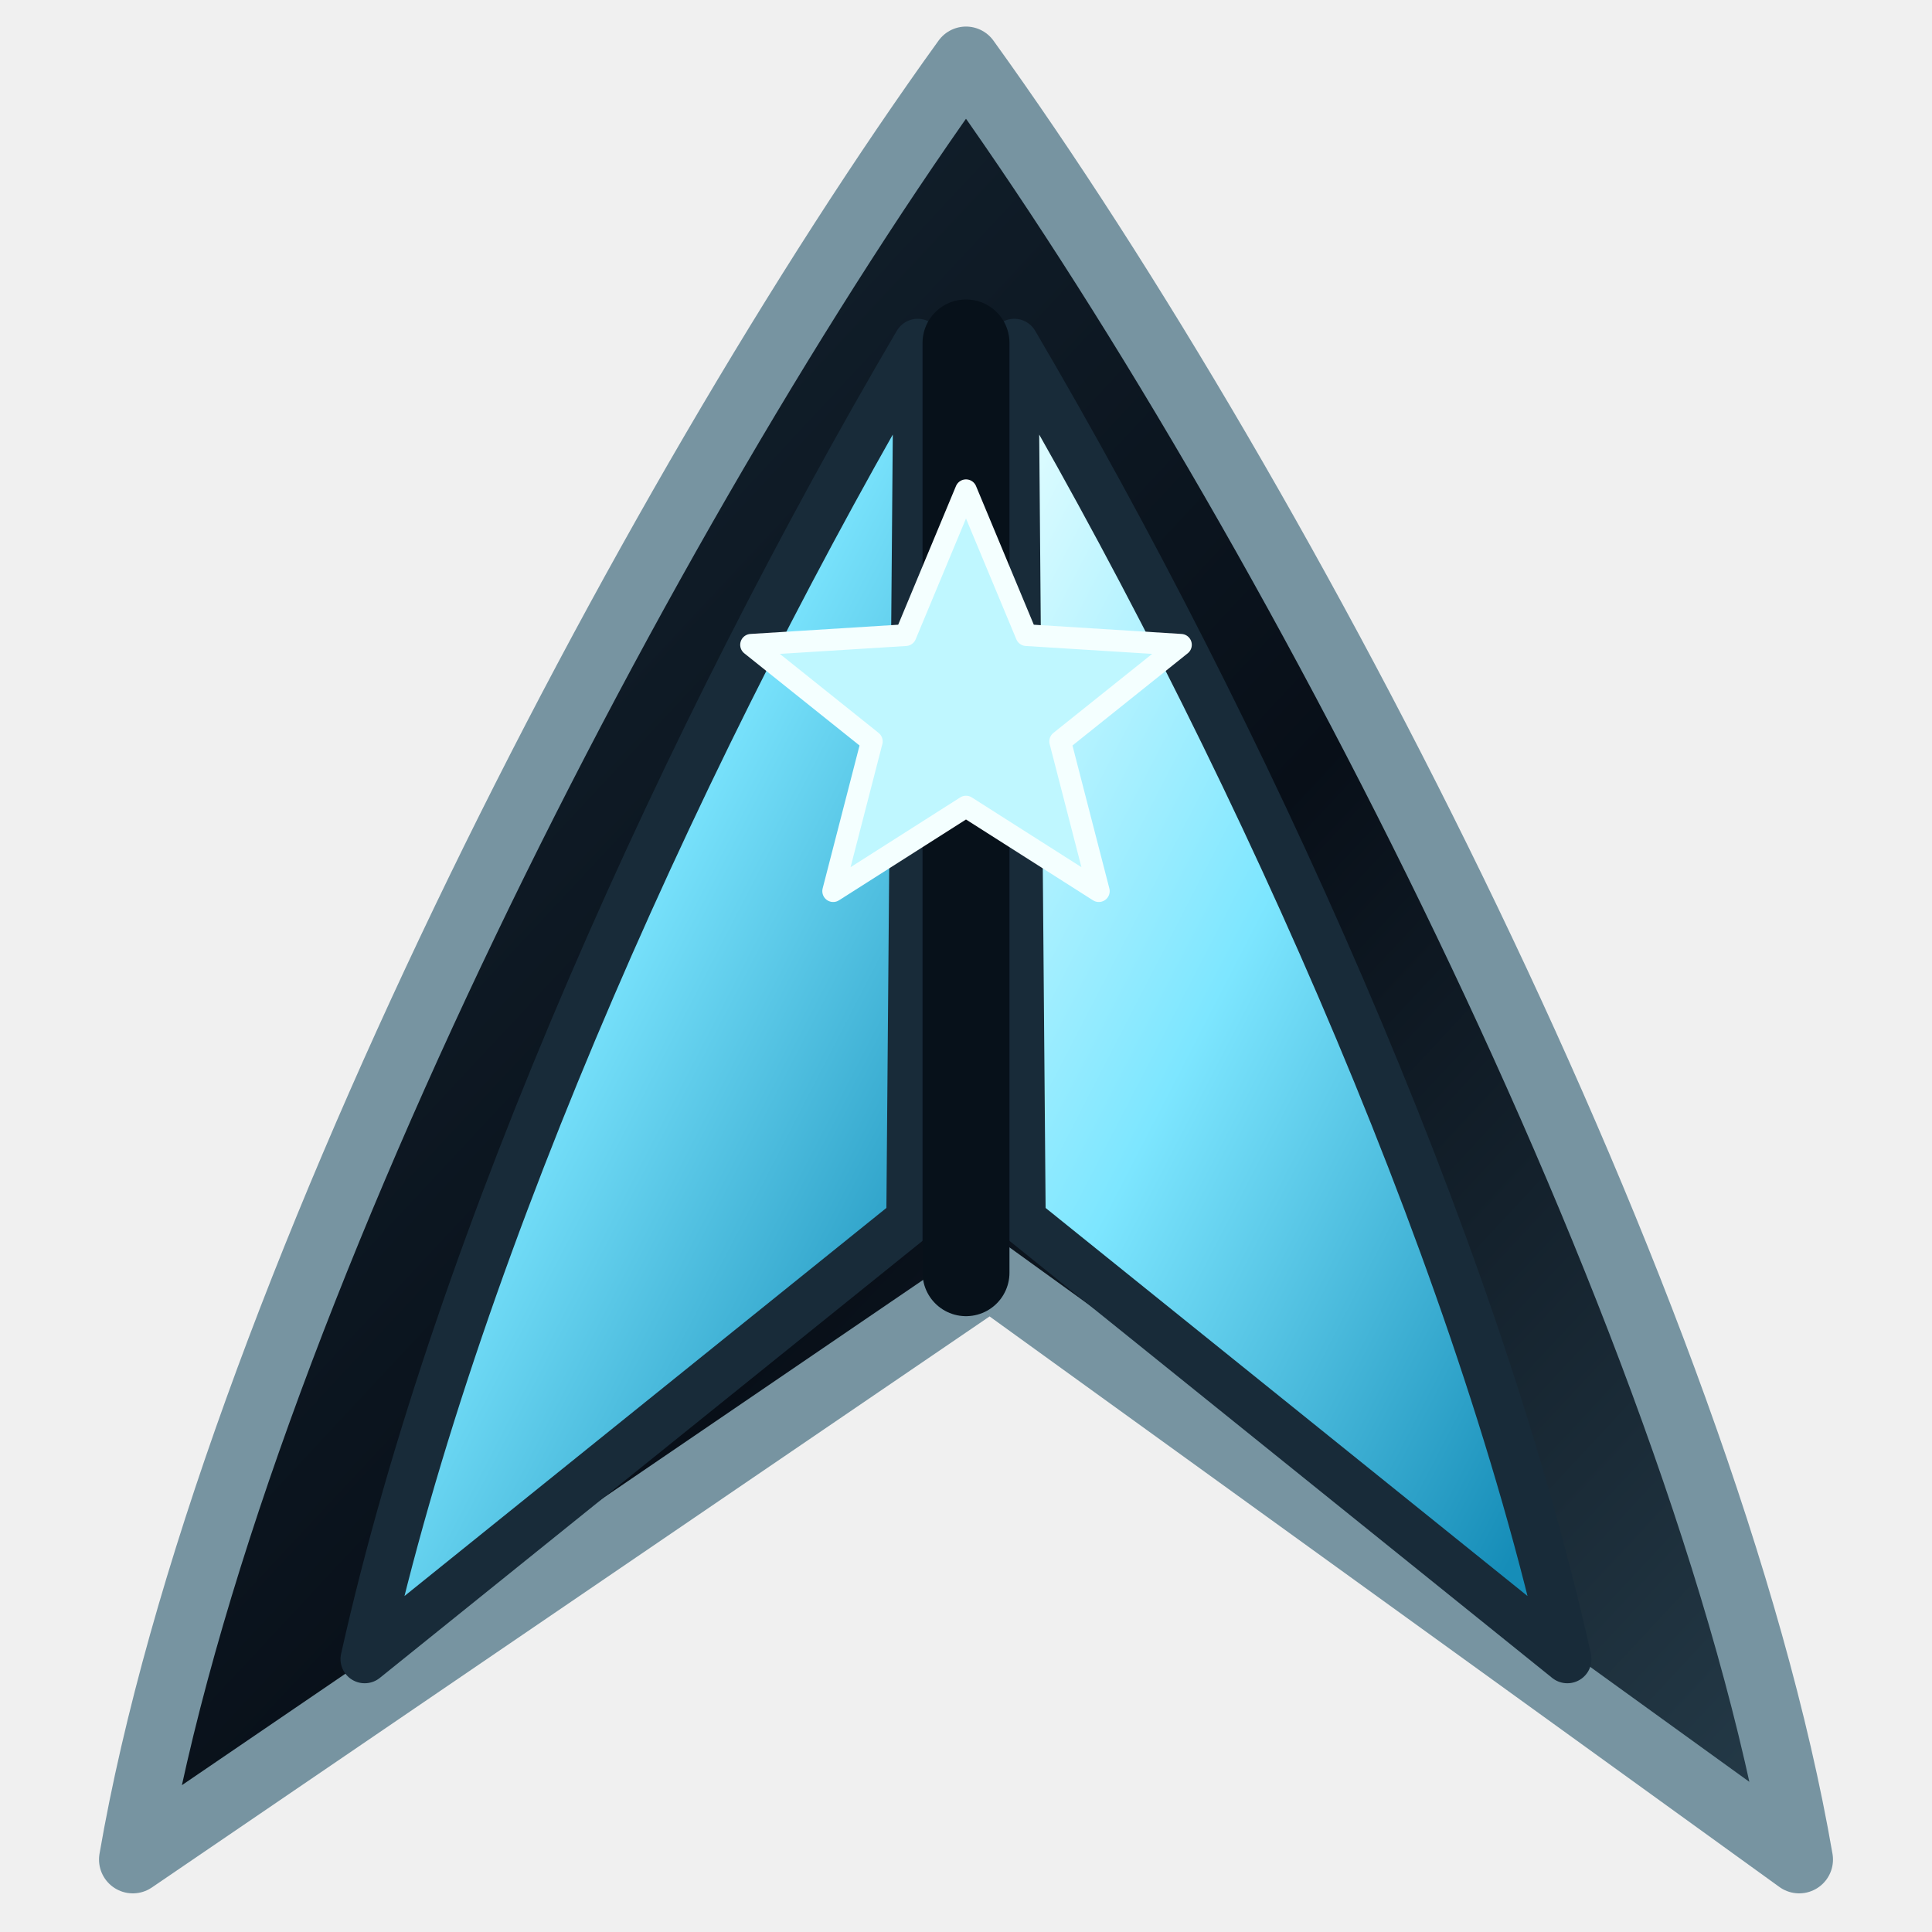
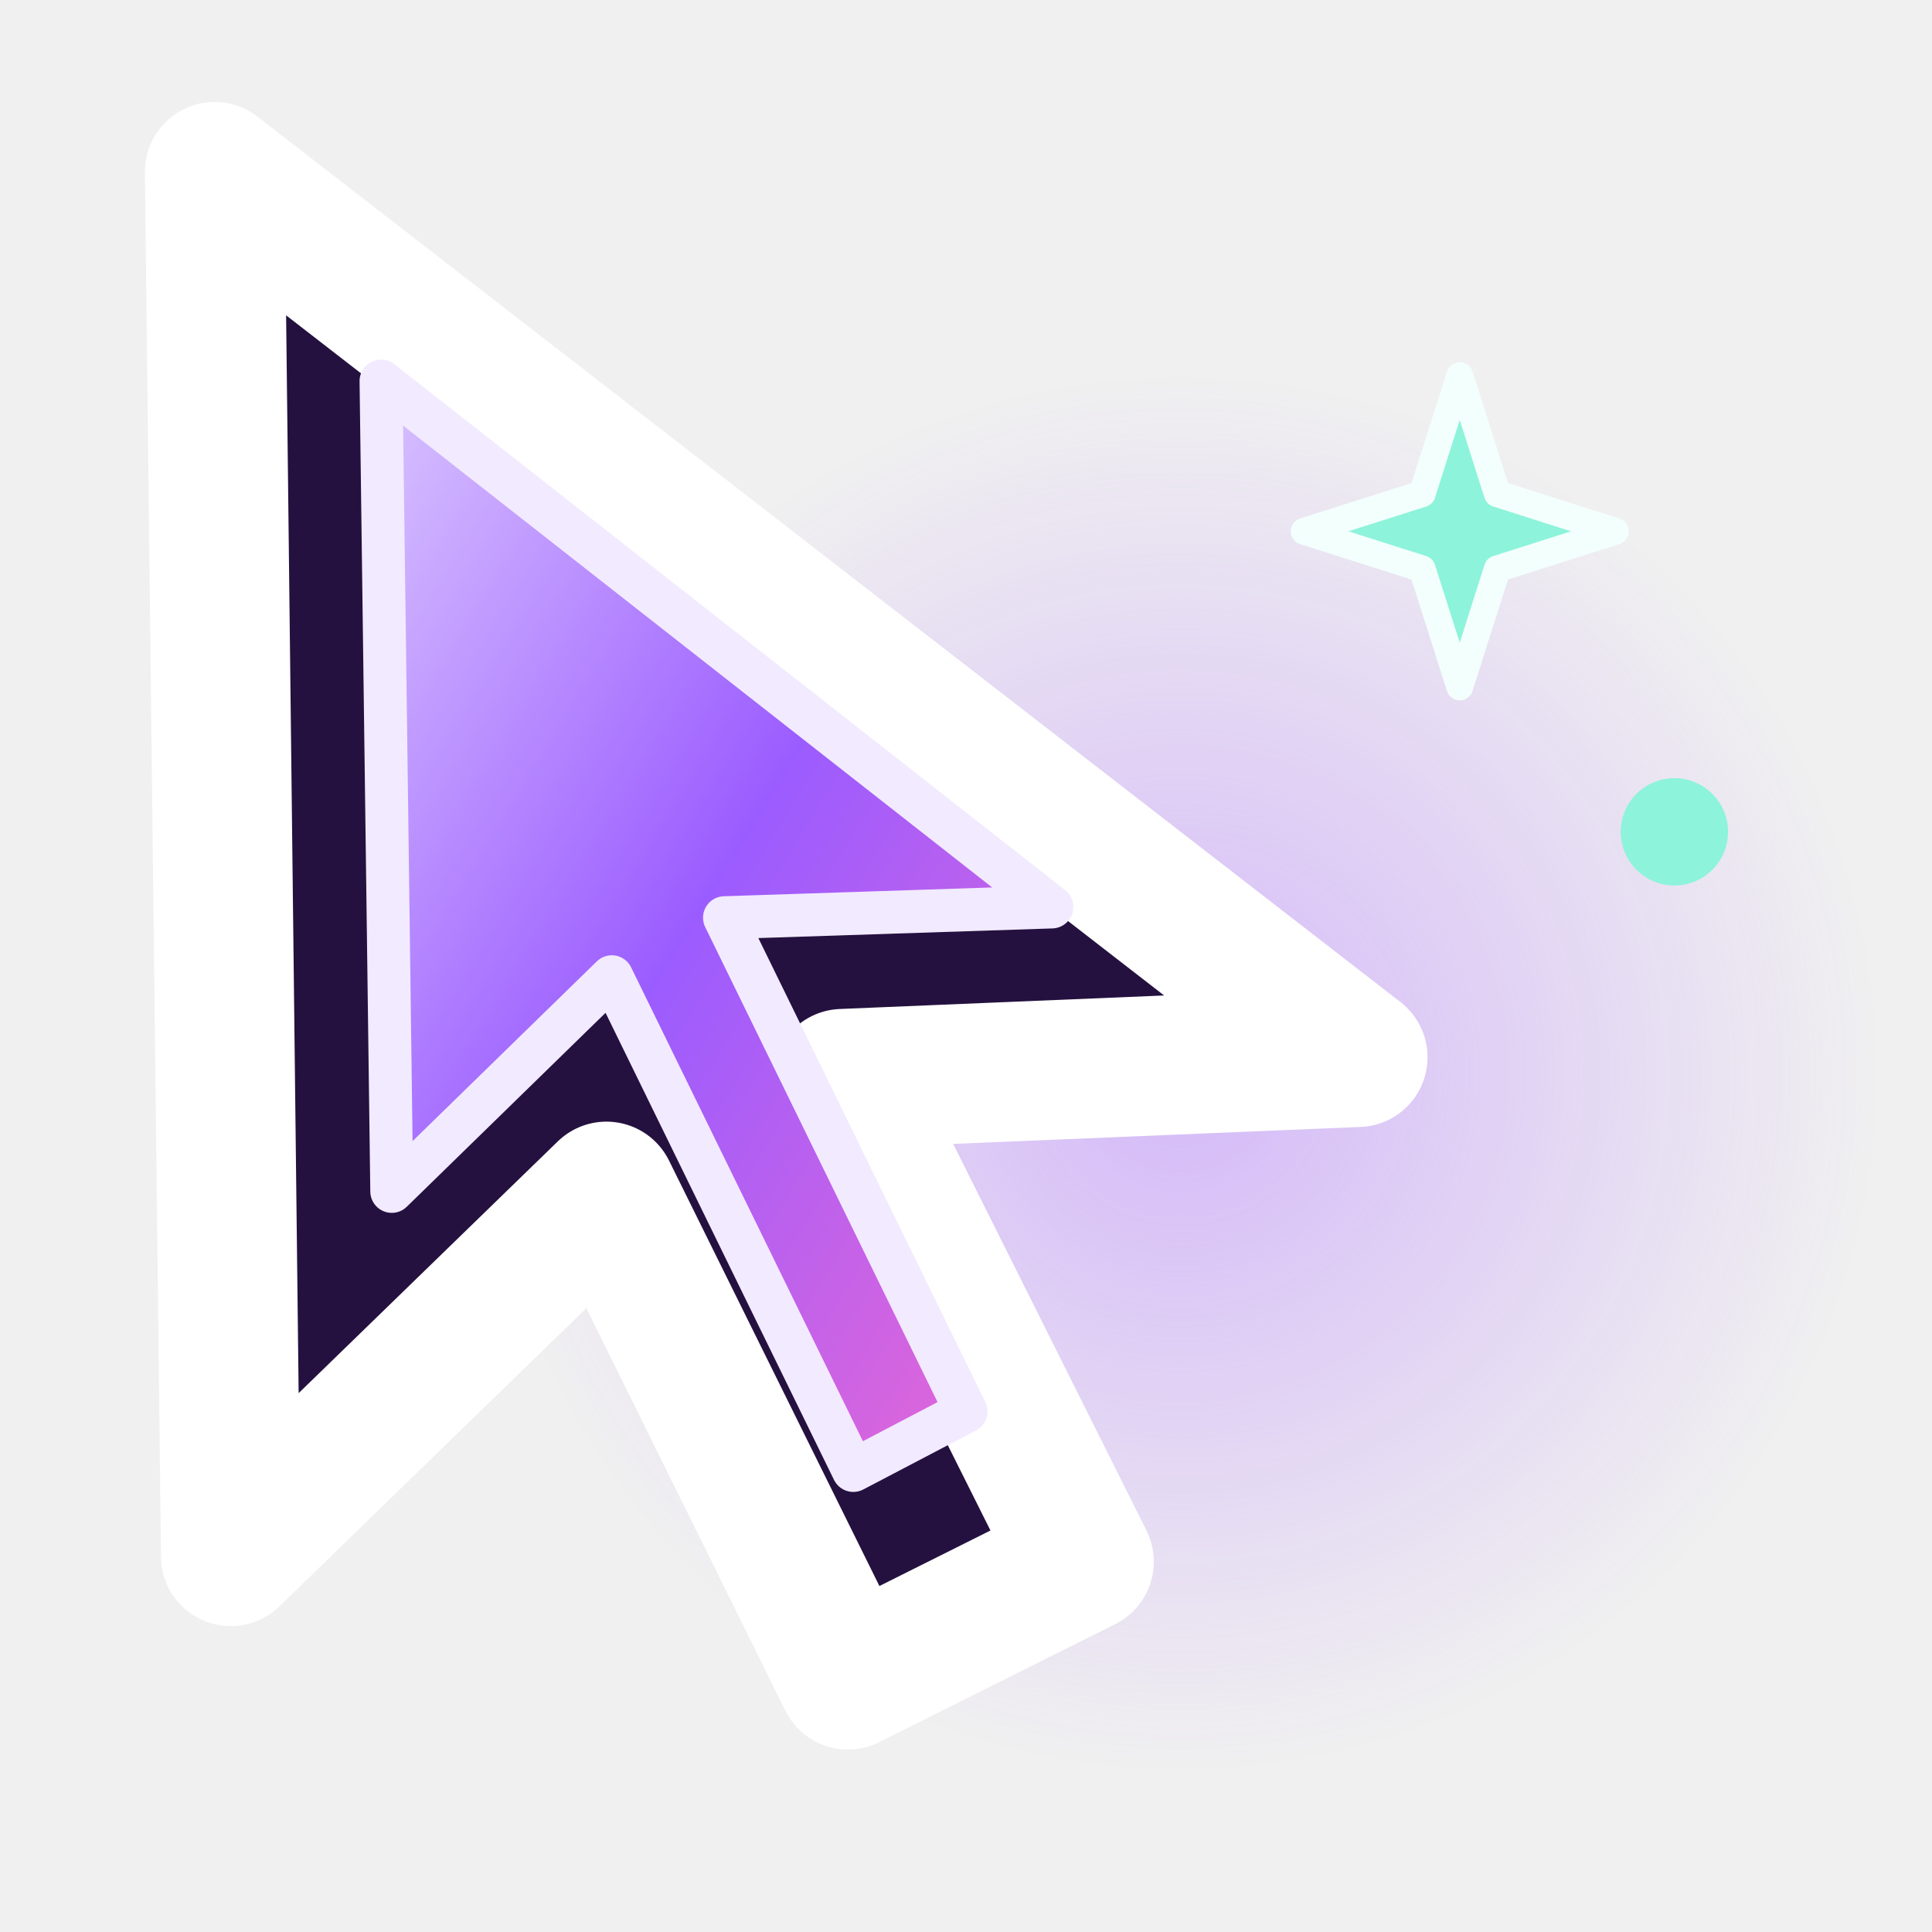
- <svg xmlns="http://www.w3.org/2000/svg" width="32" height="32" viewBox="0 0 40 40">
+ <svg xmlns="http://www.w3.org/2000/svg" width="36" height="36" viewBox="0 0 36 36">
  <defs>
-     <linearGradient id="shell" x1="0" y1="0" x2="1" y2="1">
-       <stop offset="0" stop-color="#182b39" />
-       <stop offset="0.55" stop-color="#080f18" />
-       <stop offset="1" stop-color="#263d4b" />
+     <linearGradient id="cursor-fill" x1="0" y1="0" x2="1" y2="1">
+       <stop offset="0" stop-color="#d9c4ff" />
+       <stop offset="0.48" stop-color="#9b5cff" />
+       <stop offset="1" stop-color="#ec68d2" />
    </linearGradient>
-     <linearGradient id="ice" x1="0" y1="0" x2="0.8" y2="1">
-       <stop offset="0" stop-color="#ecffff" />
-       <stop offset="0.48" stop-color="#7de6ff" />
-       <stop offset="1" stop-color="#168db8" />
-     </linearGradient>
+     <radialGradient id="cursor-glow">
+       <stop offset="0" stop-color="#bd8cff" stop-opacity="0.55" />
+       <stop offset="1" stop-color="#bd8cff" stop-opacity="0" />
+     </radialGradient>
  </defs>
-   <path d="M20 1.25C26.6 10.4 35.3 27.2 37.25 38.5L20.5 26.4 2.75 38.5C4.7 27.2 13.4 10.4 20 1.25Z" fill="url(#shell)" stroke="#7794a1" stroke-width="1.4" stroke-linejoin="round" />
-   <path d="M19 7.1C14.3 15.1 9.5 25.6 7.55 34.35L18.85 25.25 19 7.1Z" fill="url(#ice)" stroke="#182b39" stroke-width="1" stroke-linejoin="round" />
-   <path d="M21 7.1C25.7 15.1 30.5 25.6 32.45 34.35L21.15 25.25 21 7.1Z" fill="url(#ice)" stroke="#182b39" stroke-width="1" stroke-linejoin="round" />
-   <path d="M20 7.1V26.35" fill="none" stroke="#07111a" stroke-width="1.8" stroke-linecap="round" />
-   <path d="M20 10.15 21.25 13.15 24.45 13.35 21.95 15.35 22.75 18.45 20 16.7 17.25 18.45 18.05 15.35 15.55 13.35 18.75 13.15Z" fill="#bff7ff" stroke="#f4ffff" stroke-width="0.45" stroke-linejoin="round" />
+   <circle cx="22" cy="20" r="13" fill="url(#cursor-glow)" />
+   <path d="M4 3.2 4.3 29l7-6.8 4.5 9.1 4.4-2.2-4.5-9 9.6-.4Z" fill="#24113f" stroke="#fff" stroke-width="2.6" stroke-linejoin="round" />
+   <path d="m7.1 7.1.2 15.1 4.1-4 4.5 9.2 2.1-1.1-4.5-9.2 6.1-.2Z" fill="url(#cursor-fill)" stroke="#f2eaff" stroke-width="0.8" stroke-linejoin="round" />
+   <path d="m27.2 7 .7 2.2 2.2.7-2.2.7-.7 2.2-.7-2.2-2.2-.7 2.2-.7Z" fill="#8df4db" stroke="#f3fffc" stroke-width="0.5" stroke-linejoin="round" />
+   <circle cx="31.2" cy="15.5" r="1" fill="#8df4db" />
</svg>
